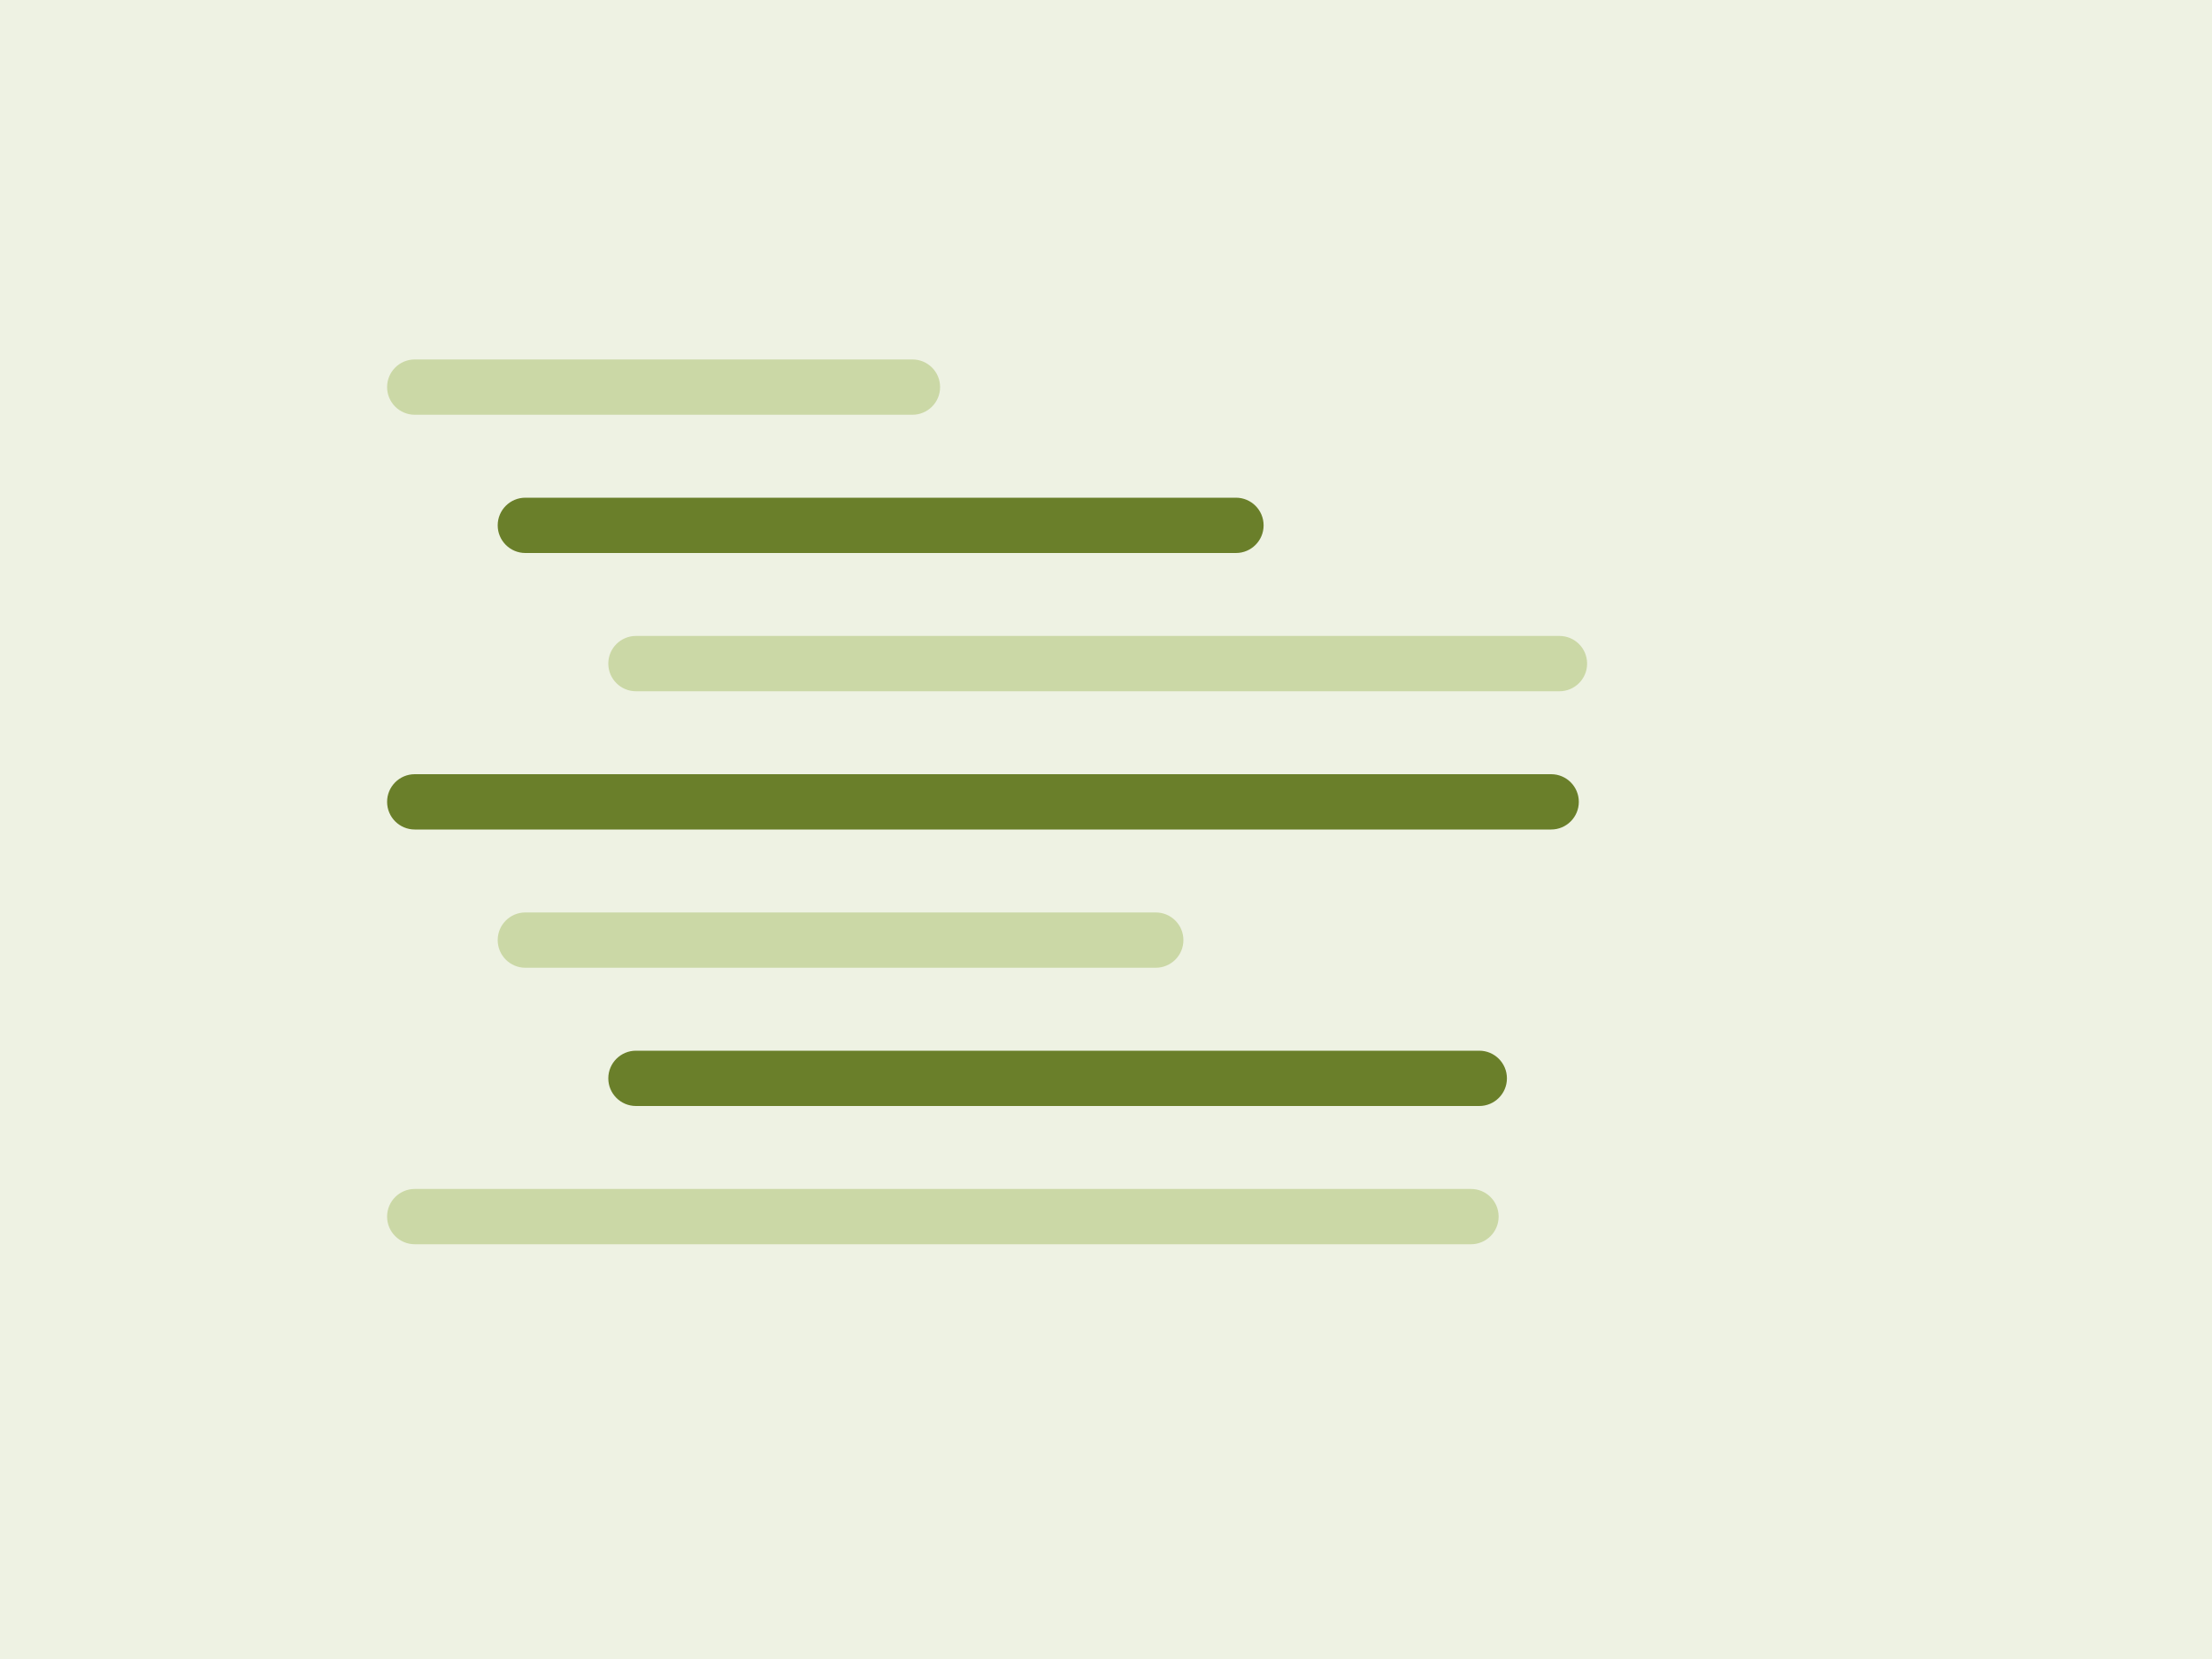
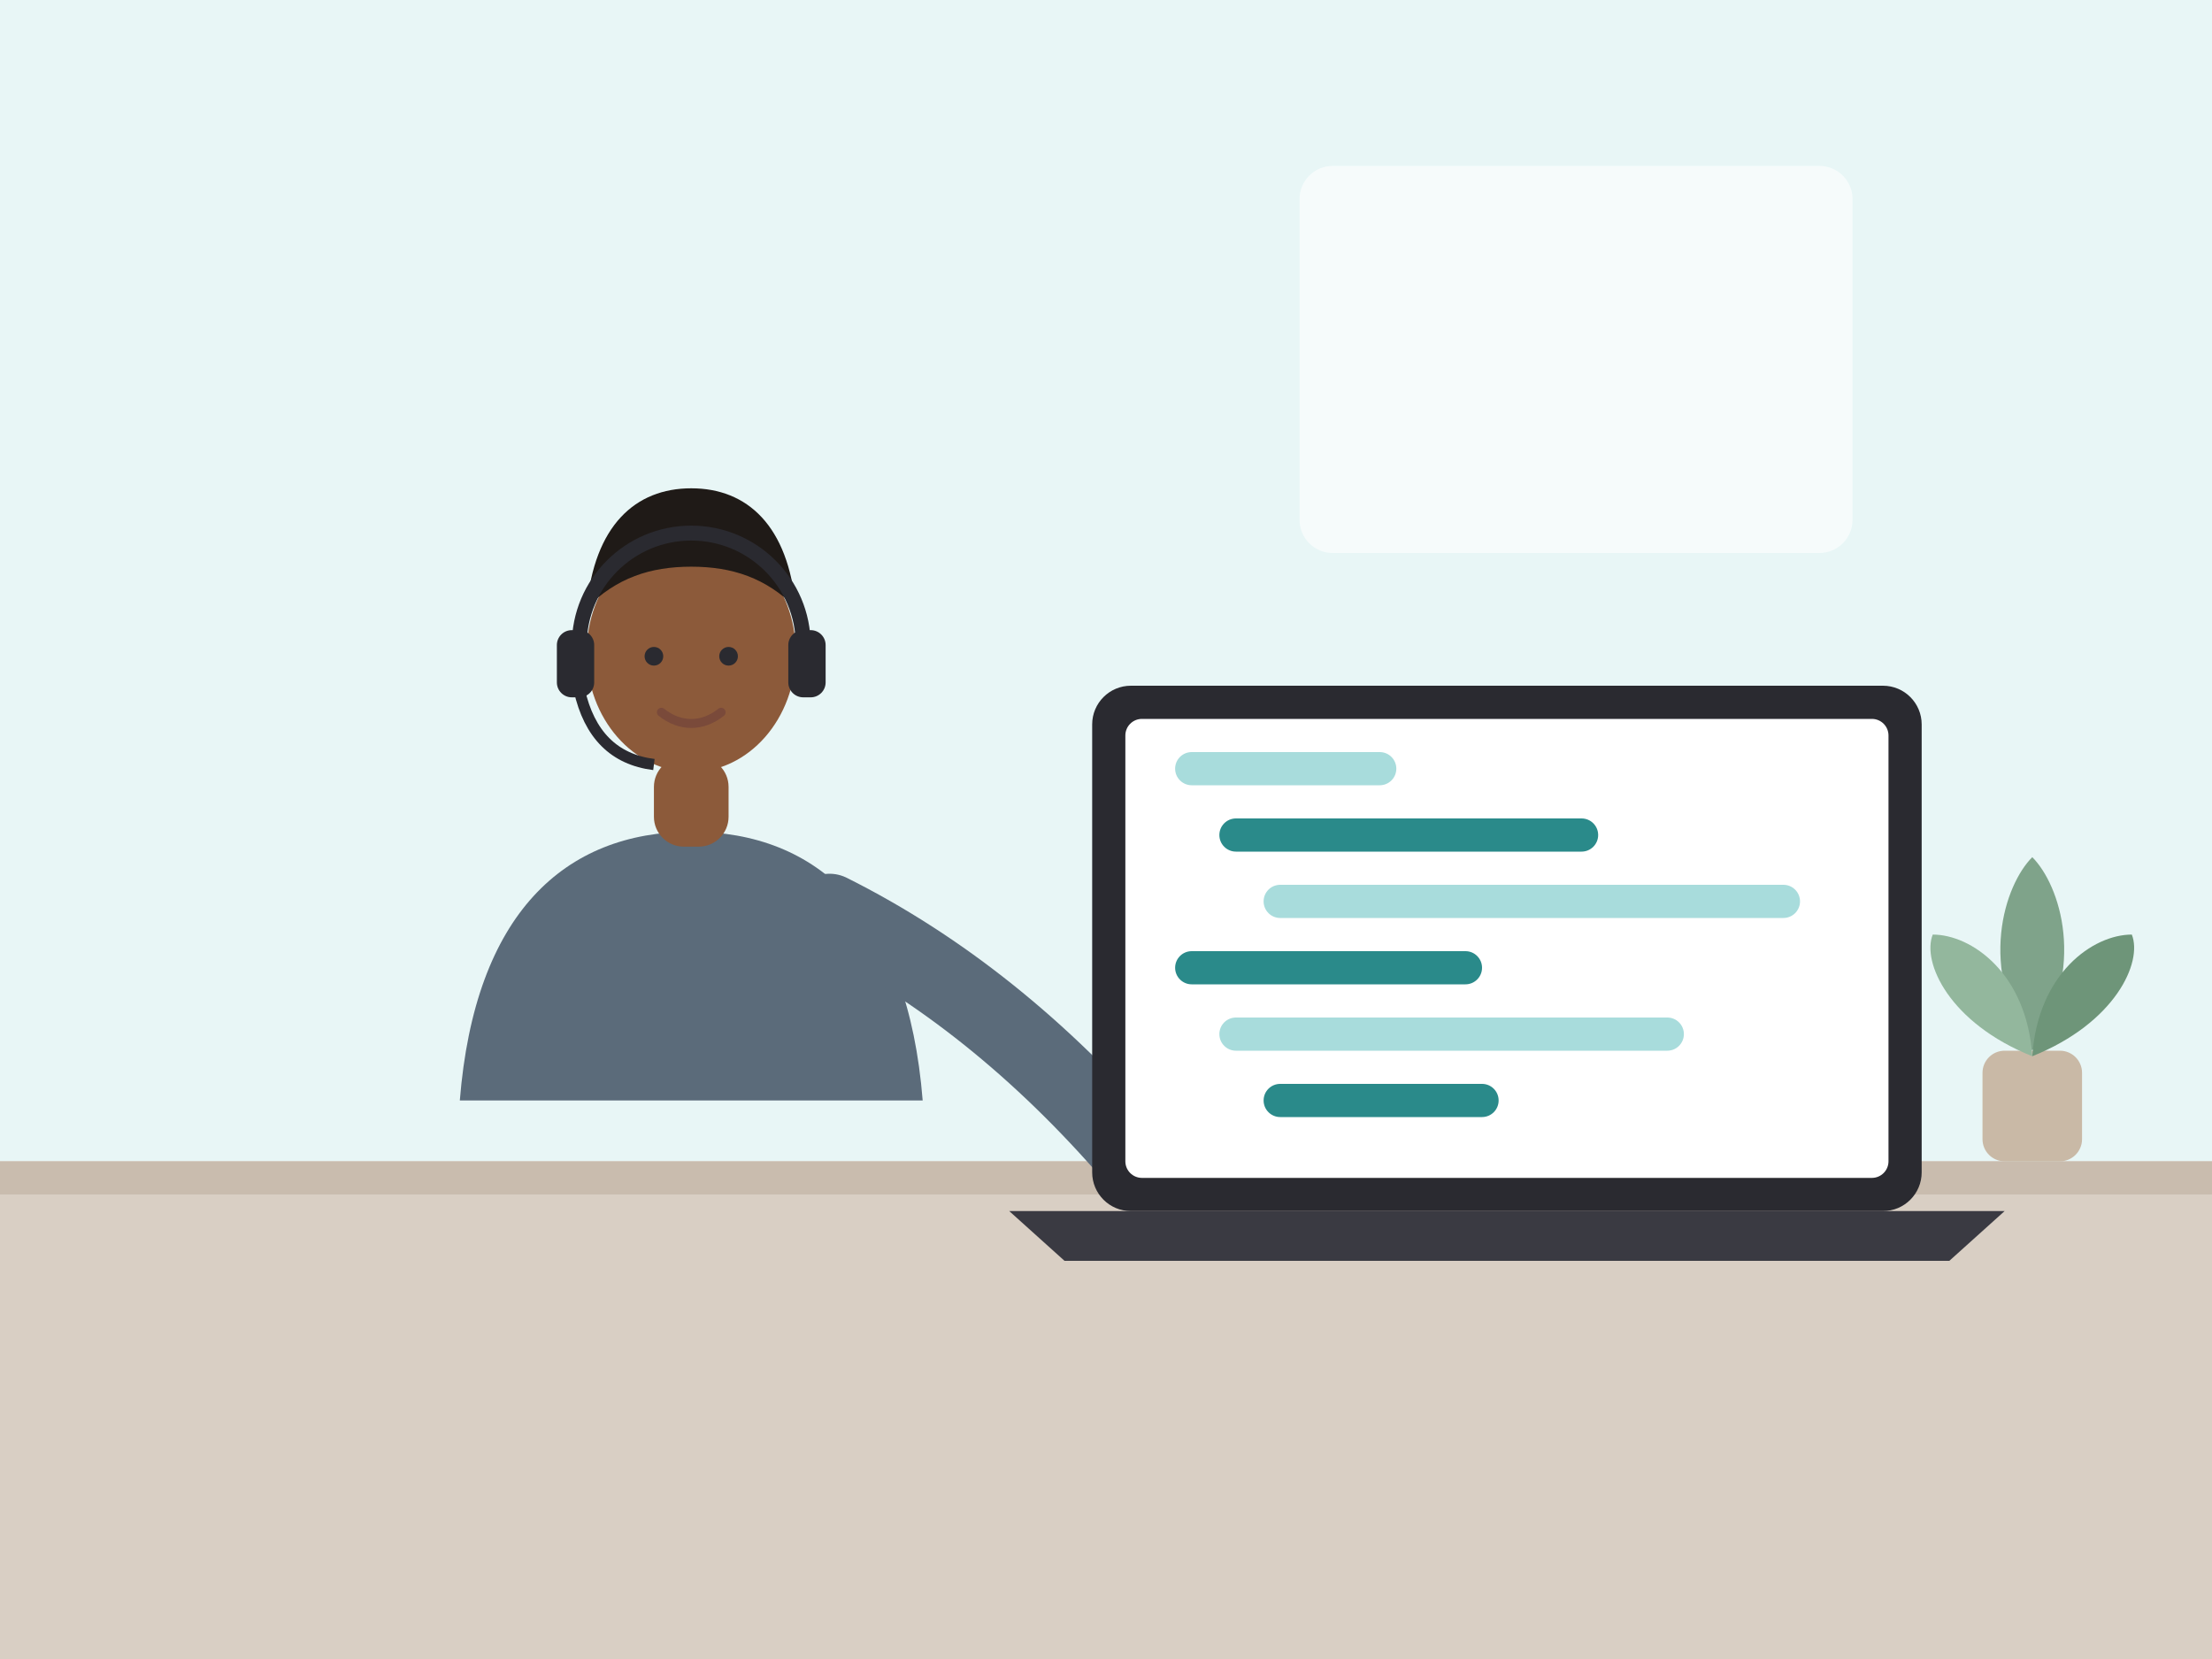
<svg xmlns="http://www.w3.org/2000/svg" viewBox="0 0 800 600">
-   <rect width="800" height="600" fill="#EEF2E3" />
-   <rect x="140" y="130" width="200" height="20" rx="10" fill="#CBD8A6" />
-   <rect x="180" y="180" width="277" height="20" rx="10" fill="#6A7F2A" />
-   <rect x="220" y="230" width="354" height="20" rx="10" fill="#CBD8A6" />
-   <rect x="140" y="280" width="431" height="20" rx="10" fill="#6A7F2A" />
-   <rect x="180" y="330" width="248" height="20" rx="10" fill="#CBD8A6" />
-   <rect x="220" y="380" width="325" height="20" rx="10" fill="#6A7F2A" />
-   <rect x="140" y="430" width="402" height="20" rx="10" fill="#CBD8A6" />
+   <rect width="800" height="600" fill="#E8F6F6" />
+   <rect x="470" y="60" width="200" height="140" rx="12" fill="#FFFFFF" opacity=".6" />
+   <g transform="translate(250 236) scale(1.35)">
+     <path d="M-62 120c4-50 28-72 62-72s58 22 62 72z" fill="#5B6B7A" />
+     <rect x="-10" y="28" width="20" height="24" rx="8" fill="#8C5A3A" />
+     <ellipse cx="0" cy="0" rx="28" ry="32" fill="#8C5A3A" />
+     <path d="M-28 -12c2-22 13-32 28-32s26 10 28 32c-8-8-17-11-28-11s-20 3-28 11z" fill="#1F1A17" />
+     <g fill="#2A2A30">
+       <circle cx="-10" cy="1" r="2.5" />
+       <circle cx="10" cy="1" r="2.5" />
+     </g>
+     <path d="M-8 16c5 4 11 4 16 0" stroke="#7A4A3A" stroke-width="2.4" fill="none" stroke-linecap="round" />
+     <path d="M-30 -2a30 30 0 0 1 60 0" fill="none" stroke="#2A2A30" stroke-width="4" />
+     <rect x="-36" y="-6" width="10" height="18" rx="4" fill="#2A2A30" />
+     <rect x="26" y="-6" width="10" height="18" rx="4" fill="#2A2A30" />
+     <path d="M-30 10q4 18 20 20" fill="none" stroke="#2A2A30" stroke-width="3" />
+   </g>
+   <rect x="0" y="420" width="800" height="180" fill="#D9CFC4" />
+   <rect x="0" y="420" width="800" height="12" fill="#C9BCAE" />
+   <path d="M300 330 q60 30 110 88" stroke="#5B6B7A" stroke-width="28" fill="none" stroke-linecap="round" />
+   <circle cx="414" cy="420" r="11" fill="#8C5A3A" />
+   <g transform="translate(545 418)">
+     <rect x="-150" y="-170" width="300" height="190" rx="14" fill="#2A2A30" />
+     <rect x="-138" y="-158" width="276" height="166" rx="6" fill="#FFFFFF" />
+     <rect x="-120" y="-146" width="80" height="12" rx="6" fill="#A8DCDC" />
+     <rect x="-104" y="-122" width="137" height="12" rx="6" fill="#2A8A8A" />
+     <rect x="-88" y="-98" width="194" height="12" rx="6" fill="#A8DCDC" />
+     <rect x="-120" y="-74" width="111" height="12" rx="6" fill="#2A8A8A" />
+     <rect x="-104" y="-50" width="168" height="12" rx="6" fill="#A8DCDC" />
+     <rect x="-88" y="-26" width="85" height="12" rx="6" fill="#2A8A8A" />
+     <path d="M-180 20h360l-20 18h-320z" fill="#3A3A42" />
+   </g>
+   <g transform="translate(735 380)">
+     <rect x="-18" y="0" width="36" height="40" rx="8" fill="#C9B9A6" />
+     <path d="M0 0c-20-30-10-60 0-70c10 10 20 40 0 70z" fill="#7FA38A" />
+     <path d="M0 2c-30-12-40-34-36-44c14 0 34 14 36 44z" fill="#93B79D" />
+     <path d="M0 2c30-12 40-34 36-44c-14 0-34 14-36 44z" fill="#6E9579" />
+   </g>
</svg>
